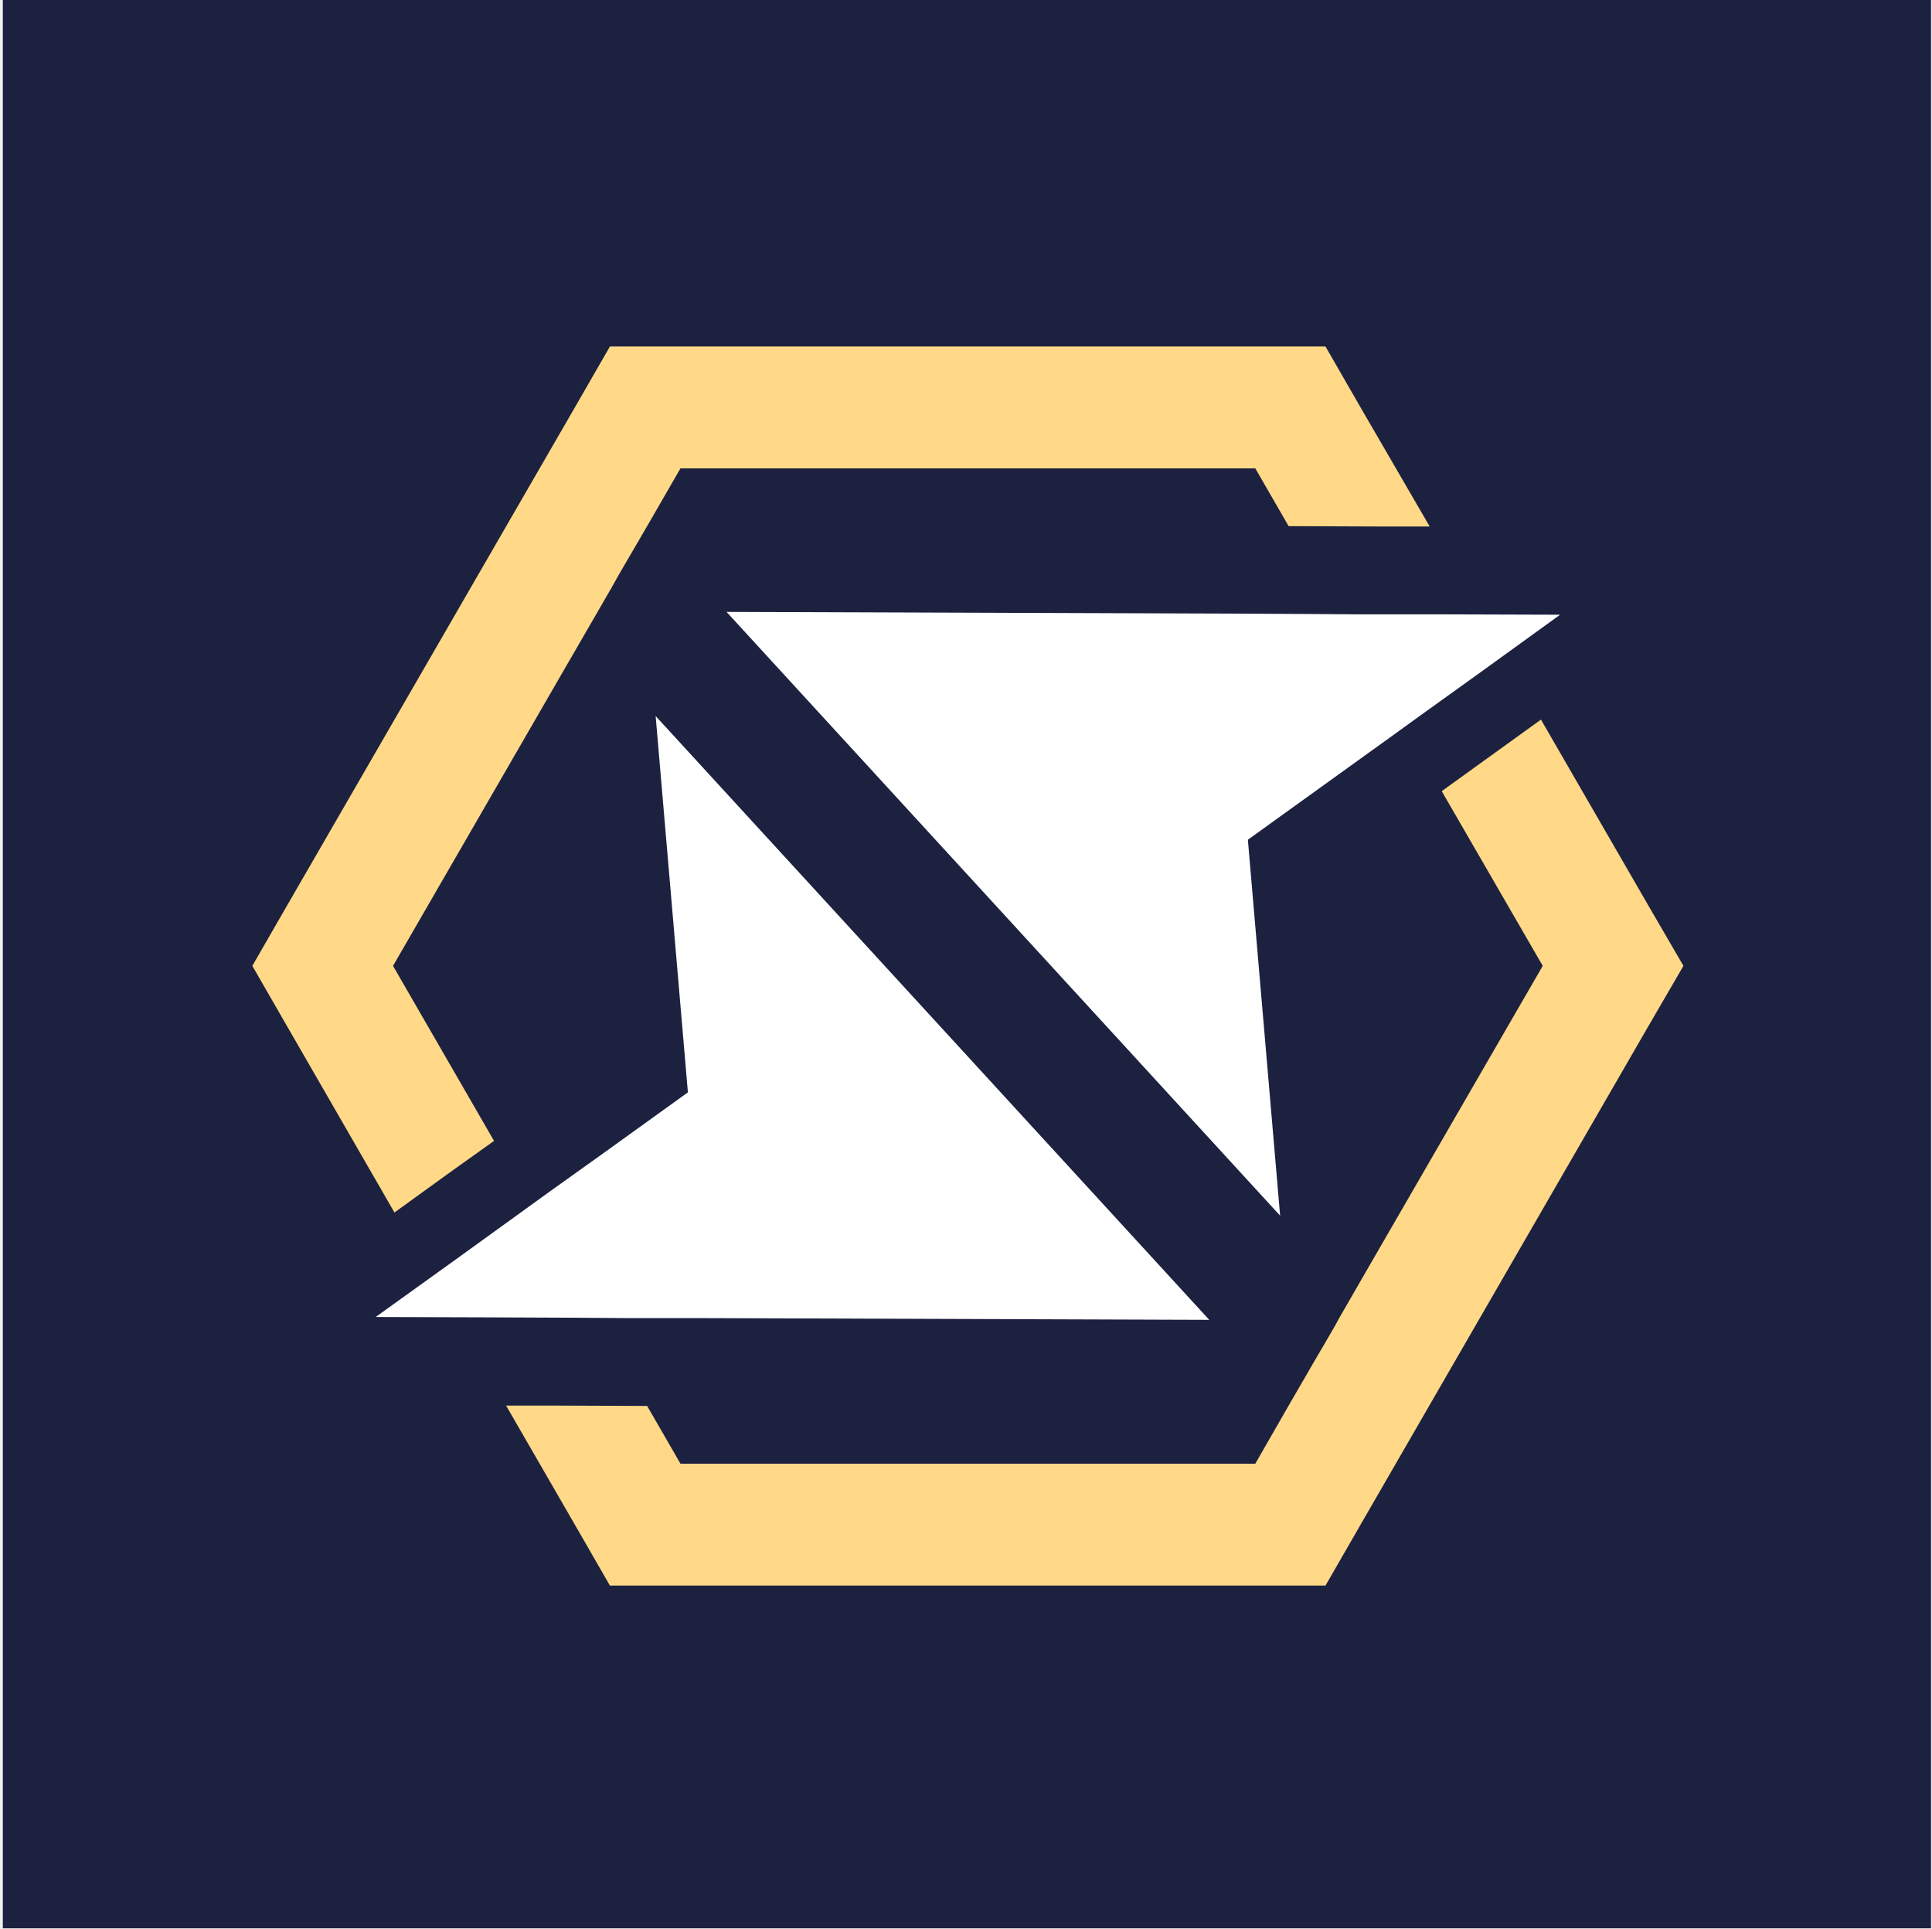
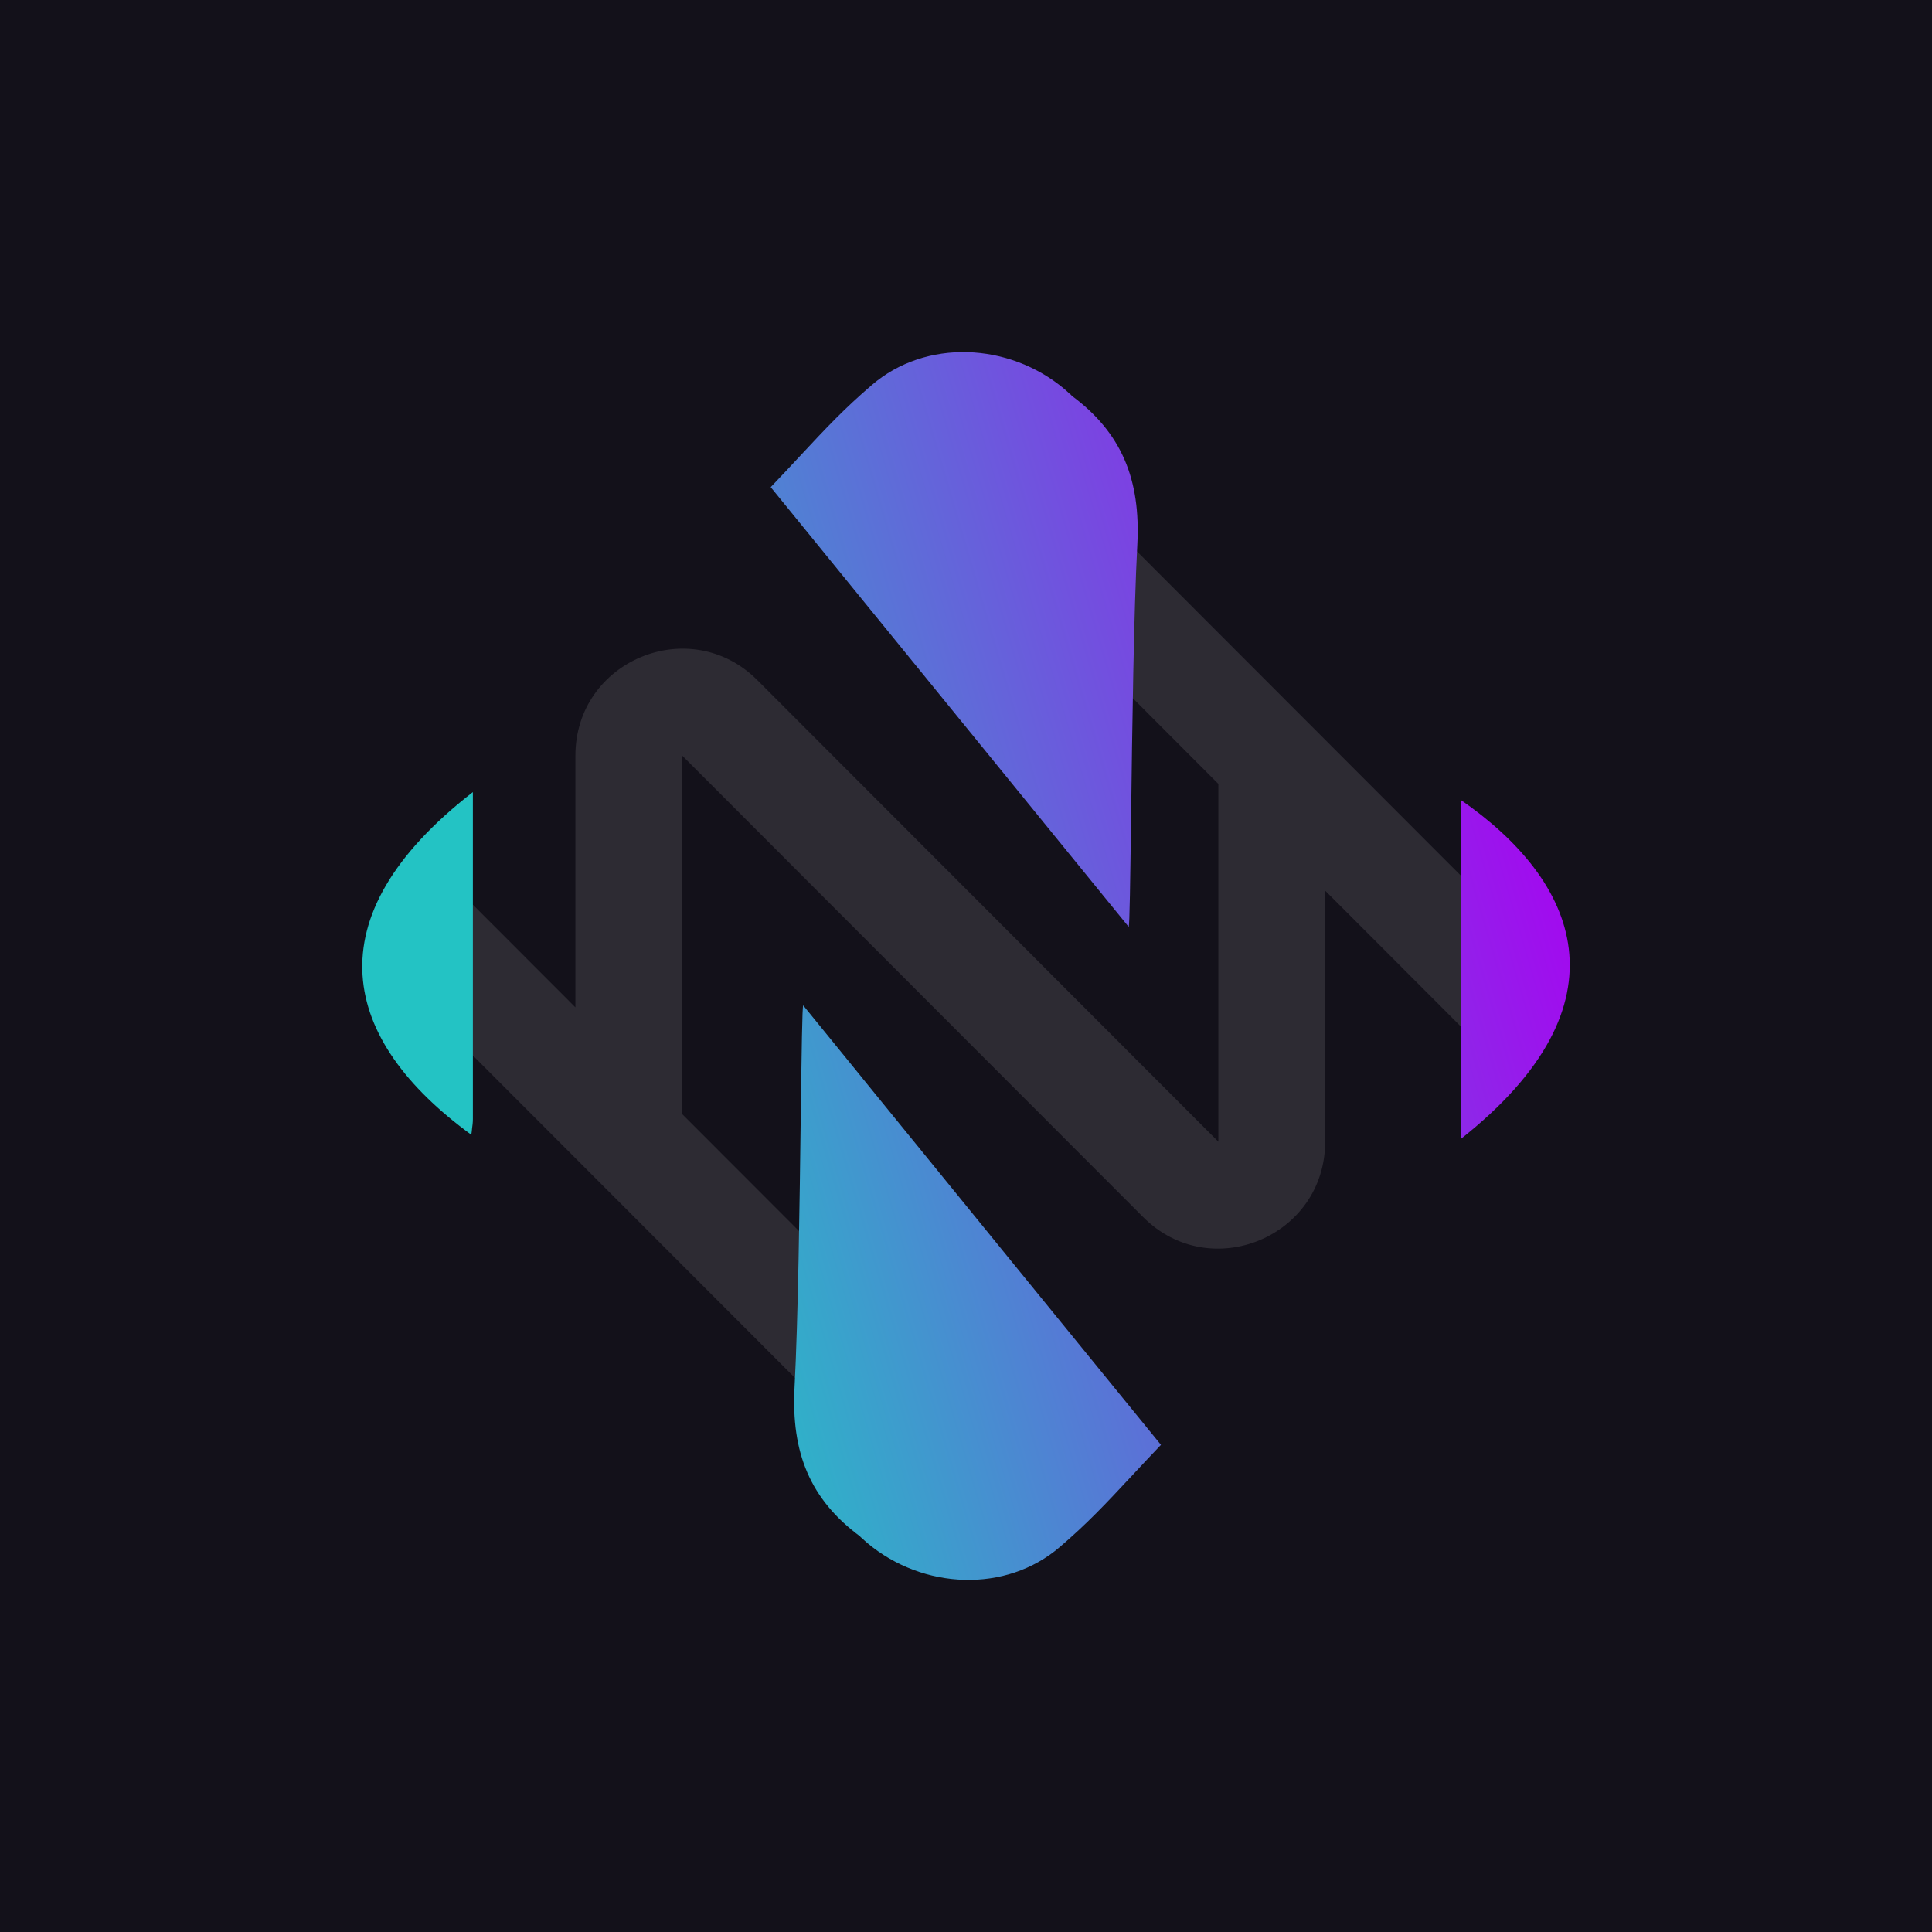
- <svg xmlns="http://www.w3.org/2000/svg" width="513" height="512" viewBox="0 0 513 512" fill="none">
-   <rect width="512" height="512" transform="translate(0.74707)" fill="#1D2140" />
-   <g clip-path="url(#clip0_140_66)">
-     <path d="M150.284 176.955L158.565 162.655L159.318 161.337L162.423 155.975L164.211 152.776L172.211 139.04L180.68 124.364H333.32L342.166 139.699L366.257 139.793H379.62L361.269 108.182L351.953 92H333.32H180.68H161.953L152.636 108.182L76.317 240.271L67 256.453L76.317 272.635L104.737 321.933L120.358 310.643L131.18 302.929L104.36 256.453L150.284 176.955Z" fill="#FFD987" />
-     <path d="M437.589 240.271L409.169 191.067L393.642 202.262L382.82 210.071L409.64 256.453L363.622 336.045L355.435 350.251L354.682 351.663L351.577 357.025L349.694 360.224L341.79 373.866L333.32 388.636H180.68L171.834 373.301L147.743 373.207H134.38L152.636 404.818L161.953 421H180.68H333.32H351.953L361.269 404.818L437.589 272.635L447 256.453L437.589 240.271Z" fill="#FFD987" />
-     <path d="M384.325 163.125H361.175L348.565 163.031L330.026 162.937L192.914 162.466L339.907 322.78L331.344 222.96L354.87 206.026L367.951 196.618L376.797 190.22L393.171 178.46L414.251 163.219L384.325 163.125Z" fill="white" />
-     <path d="M182.656 290.04L159.13 306.974L145.955 316.382L137.109 322.78L120.829 334.54L99.749 349.687L129.674 349.781L152.825 349.875L165.341 349.969H183.974L321.086 350.439L174.093 190.126L182.656 290.04Z" fill="white" />
-   </g>
+ <svg xmlns="http://www.w3.org/2000/svg" width="512" height="512" viewBox="0 0 512 512" fill="none">
+   <rect width="512" height="512" fill="#13111A" />
+   <path fill-rule="evenodd" clip-rule="evenodd" d="M266.41 111.182L409.859 254.797L389.891 274.788L351.18 236.032V302.559C351.18 327.783 320.757 340.372 302.956 322.55L180.793 200.246V295.251L255.014 369.557L235.046 389.548L97.013 251.402L116.981 231.411L152.49 266.962V200.246C152.49 175.022 182.912 162.433 200.714 180.255L322.876 302.559V207.743L246.443 131.173L266.41 111.182Z" fill="#2D2B33" />
+   <path fill-rule="evenodd" clip-rule="evenodd" d="M283.931 104.817C297.305 114.672 302.297 127.119 301.402 144.328C300.461 162.15 300.037 193.363 299.754 216.419C299.519 233.062 299.377 245.509 299.095 245.604C293.82 239.144 288.546 232.685 283.271 226.178C256.946 193.834 230.62 161.49 204.247 129.099C207.12 126.082 209.616 123.441 211.829 121.037C219.129 113.21 223.744 108.306 231.044 102.036C245.313 89.777 267.306 90.72 282.047 103.073C282.329 103.309 282.565 103.544 282.847 103.78C283.177 104.11 283.554 104.44 283.931 104.723V104.817ZM125.082 299.259C125.035 299.73 124.988 300.202 124.893 300.72C90.468 275.637 82.32 243.293 125.317 209.912C125.317 219.955 125.317 229.809 125.317 239.569C125.317 258.805 125.317 277.665 125.317 296.524C125.317 297.42 125.223 298.269 125.082 299.212V299.259ZM228.03 407.229C214.655 397.375 209.663 384.928 210.558 367.719C211.5 349.897 211.924 318.684 212.206 295.628C212.442 278.985 212.583 266.538 212.865 266.443L228.595 285.774L228.736 285.963C255.015 318.26 281.293 350.557 307.666 382.901C304.793 385.918 302.297 388.559 300.084 390.963C292.784 398.79 288.169 403.693 280.869 409.964C266.6 422.223 244.607 421.28 229.866 408.927C229.584 408.691 229.348 408.455 229.066 408.22C228.736 407.89 228.359 407.56 227.983 407.277L228.03 407.229ZM387.114 211.987V301.852C432.607 265.878 417.961 233.298 387.114 211.987Z" fill="url(#paint0_linear_254_1476)" />
  <defs>
-     <clipPath id="clip0_140_66">
-       <rect width="380" height="329" fill="white" transform="translate(67 92)" />
-     </clipPath>
+     <linearGradient id="paint0_linear_254_1476" x1="151.727" y1="277.348" x2="416" y2="199.387" gradientUnits="userSpaceOnUse">
+       <stop stop-color="#23C3C4" />
+       <stop offset="1" stop-color="#A801F1" />
+     </linearGradient>
  </defs>
</svg>
